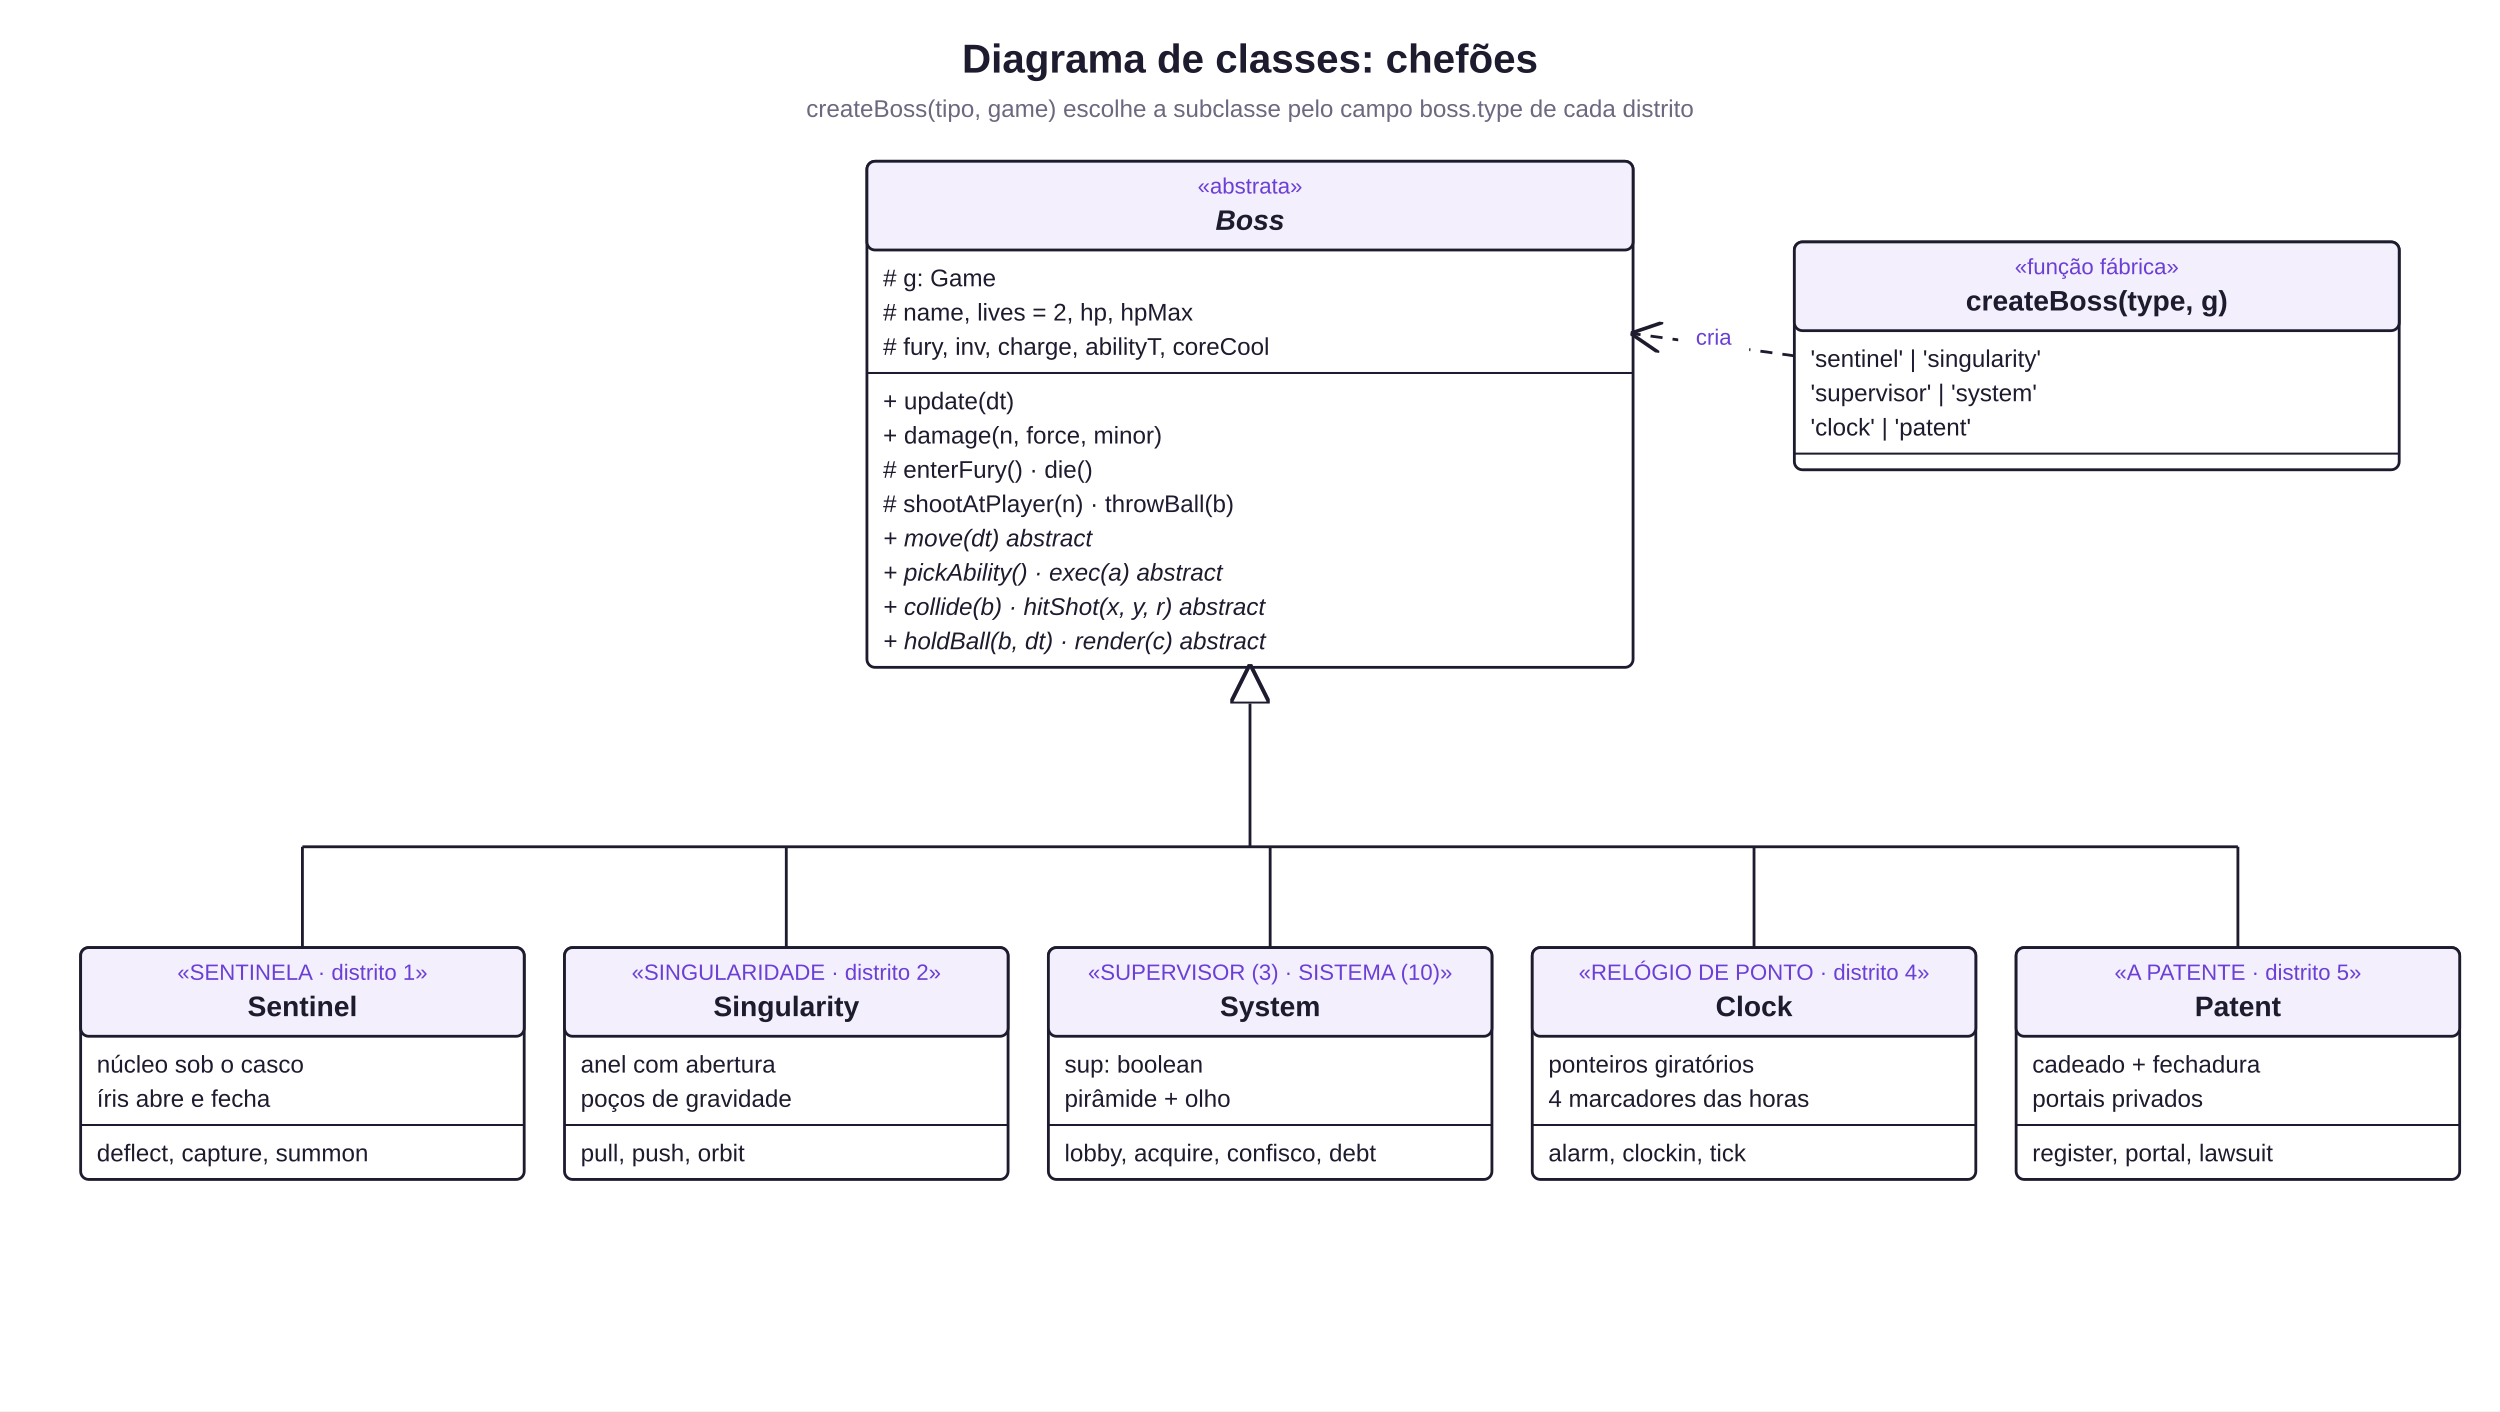
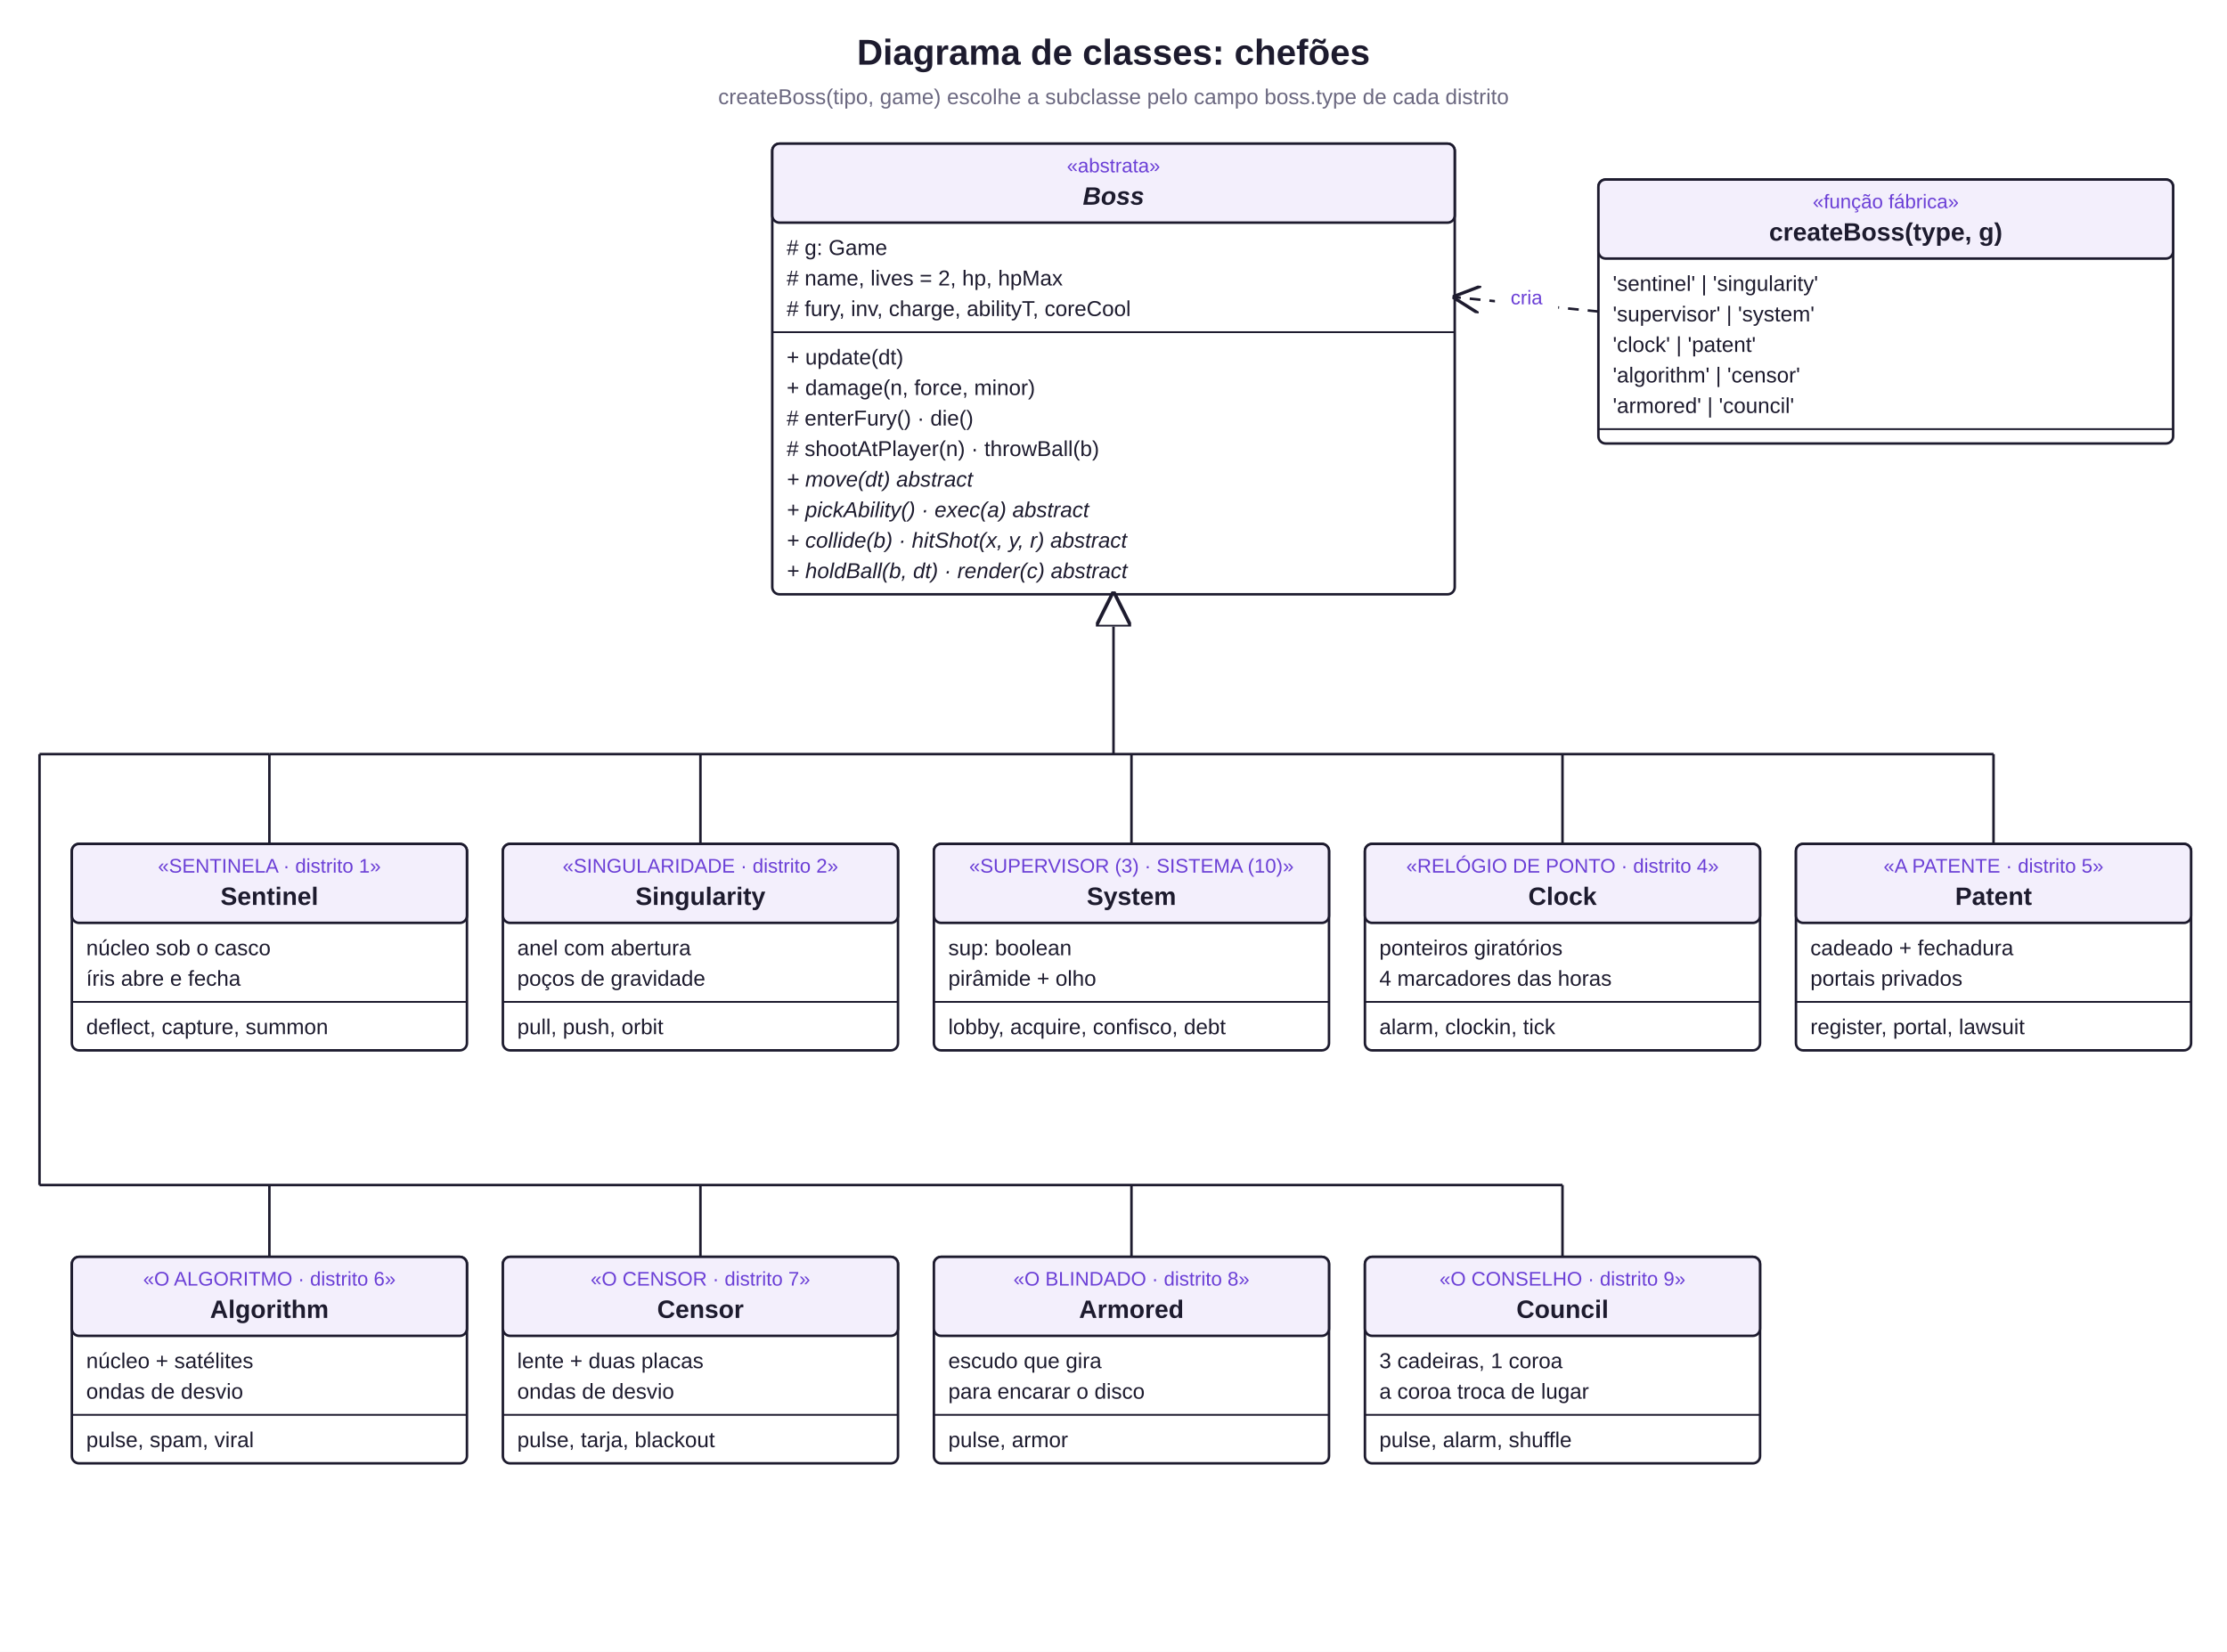
- <svg xmlns="http://www.w3.org/2000/svg" width="1240" height="700" viewBox="0 0 1240 700">
+ <svg xmlns="http://www.w3.org/2000/svg" width="1240" height="920" viewBox="0 0 1240 920">
  <defs>
    <marker id="tri" viewBox="0 0 12 12" refX="11" refY="6" markerWidth="14" markerHeight="14" orient="auto-start-reverse">
      <path d="M0,0 L12,6 L0,12 Z" fill="#fff" stroke="#1d1b2e" stroke-width="1.2" />
    </marker>
    <marker id="open" viewBox="0 0 12 12" refX="11" refY="6" markerWidth="11" markerHeight="11" orient="auto-start-reverse">
      <path d="M0,0 L12,6 L0,12" fill="none" stroke="#1d1b2e" stroke-width="1.4" />
    </marker>
    <marker id="dia" viewBox="0 0 16 10" refX="1" refY="5" markerWidth="18" markerHeight="12" orient="auto-start-reverse">
      <path d="M0,5 L8,0 L16,5 L8,10 Z" fill="#1d1b2e" />
    </marker>
  </defs>
  <rect width="100%" height="100%" fill="#ffffff" />
  <text x="620" y="36" font-family="Segoe UI, Arial, sans-serif" font-size="20" font-weight="700" fill="#1d1b2e" text-anchor="middle">Diagrama de classes: chefões</text>
  <text x="620" y="58" font-family="Segoe UI, Arial, sans-serif" font-size="12" font-weight="400" fill="#6b6880" text-anchor="middle">createBoss(tipo, game) escolhe a subclasse pelo campo boss.type de cada distrito</text>
  <rect x="430" y="80" width="380" height="251" rx="4" fill="#fff" stroke="#1d1b2e" stroke-width="1.4" />
  <rect x="430" y="80" width="380" height="44" rx="4" fill="#f3effc" stroke="#1d1b2e" stroke-width="1.4" />
  <text x="620" y="96" font-family="Segoe UI, Arial, sans-serif" font-size="11" font-weight="400" fill="#6b3fd6" text-anchor="middle">«abstrata»</text>
  <text x="620" y="114" font-family="Segoe UI, Arial, sans-serif" font-size="14" font-weight="700" fill="#1d1b2e" text-anchor="middle" font-style="italic">Boss</text>
  <line x1="430" y1="185" x2="810" y2="185" stroke="#1d1b2e" stroke-width="1" />
  <text x="438" y="142" font-family="Segoe UI, Arial, sans-serif" font-size="12" font-weight="400" fill="#1d1b2e" text-anchor="start"># g: Game</text>
  <text x="438" y="159" font-family="Segoe UI, Arial, sans-serif" font-size="12" font-weight="400" fill="#1d1b2e" text-anchor="start"># name, lives = 2, hp, hpMax</text>
  <text x="438" y="176" font-family="Segoe UI, Arial, sans-serif" font-size="12" font-weight="400" fill="#1d1b2e" text-anchor="start"># fury, inv, charge, abilityT, coreCool</text>
  <text x="438" y="203" font-family="Segoe UI, Arial, sans-serif" font-size="12" font-weight="400" fill="#1d1b2e" text-anchor="start">+ update(dt)</text>
  <text x="438" y="220" font-family="Segoe UI, Arial, sans-serif" font-size="12" font-weight="400" fill="#1d1b2e" text-anchor="start">+ damage(n, force, minor)</text>
  <text x="438" y="237" font-family="Segoe UI, Arial, sans-serif" font-size="12" font-weight="400" fill="#1d1b2e" text-anchor="start"># enterFury()  ·  die()</text>
  <text x="438" y="254" font-family="Segoe UI, Arial, sans-serif" font-size="12" font-weight="400" fill="#1d1b2e" text-anchor="start"># shootAtPlayer(n)  ·  throwBall(b)</text>
  <text x="438" y="271" font-family="Segoe UI, Arial, sans-serif" font-size="12" font-weight="400" fill="#1d1b2e" text-anchor="start" font-style="italic">+ move(dt)  abstract</text>
  <text x="438" y="288" font-family="Segoe UI, Arial, sans-serif" font-size="12" font-weight="400" fill="#1d1b2e" text-anchor="start" font-style="italic">+ pickAbility()  ·  exec(a)  abstract</text>
  <text x="438" y="305" font-family="Segoe UI, Arial, sans-serif" font-size="12" font-weight="400" fill="#1d1b2e" text-anchor="start" font-style="italic">+ collide(b)  ·  hitShot(x, y, r)  abstract</text>
  <text x="438" y="322" font-family="Segoe UI, Arial, sans-serif" font-size="12" font-weight="400" fill="#1d1b2e" text-anchor="start" font-style="italic">+ holdBall(b, dt)  ·  render(c)  abstract</text>
  <rect x="40" y="470" width="220" height="115" rx="4" fill="#fff" stroke="#1d1b2e" stroke-width="1.4" />
  <rect x="40" y="470" width="220" height="44" rx="4" fill="#f3effc" stroke="#1d1b2e" stroke-width="1.4" />
  <text x="150" y="486" font-family="Segoe UI, Arial, sans-serif" font-size="11" font-weight="400" fill="#6b3fd6" text-anchor="middle">«SENTINELA · distrito 1»</text>
  <text x="150" y="504" font-family="Segoe UI, Arial, sans-serif" font-size="14" font-weight="700" fill="#1d1b2e" text-anchor="middle">Sentinel</text>
  <line x1="40" y1="558" x2="260" y2="558" stroke="#1d1b2e" stroke-width="1" />
  <text x="48" y="532" font-family="Segoe UI, Arial, sans-serif" font-size="12" font-weight="400" fill="#1d1b2e" text-anchor="start">núcleo sob o casco</text>
  <text x="48" y="549" font-family="Segoe UI, Arial, sans-serif" font-size="12" font-weight="400" fill="#1d1b2e" text-anchor="start">íris abre e fecha</text>
  <text x="48" y="576" font-family="Segoe UI, Arial, sans-serif" font-size="12" font-weight="400" fill="#1d1b2e" text-anchor="start">deflect, capture, summon</text>
  <rect x="280" y="470" width="220" height="115" rx="4" fill="#fff" stroke="#1d1b2e" stroke-width="1.4" />
  <rect x="280" y="470" width="220" height="44" rx="4" fill="#f3effc" stroke="#1d1b2e" stroke-width="1.4" />
  <text x="390" y="486" font-family="Segoe UI, Arial, sans-serif" font-size="11" font-weight="400" fill="#6b3fd6" text-anchor="middle">«SINGULARIDADE · distrito 2»</text>
  <text x="390" y="504" font-family="Segoe UI, Arial, sans-serif" font-size="14" font-weight="700" fill="#1d1b2e" text-anchor="middle">Singularity</text>
  <line x1="280" y1="558" x2="500" y2="558" stroke="#1d1b2e" stroke-width="1" />
  <text x="288" y="532" font-family="Segoe UI, Arial, sans-serif" font-size="12" font-weight="400" fill="#1d1b2e" text-anchor="start">anel com abertura</text>
  <text x="288" y="549" font-family="Segoe UI, Arial, sans-serif" font-size="12" font-weight="400" fill="#1d1b2e" text-anchor="start">poços de gravidade</text>
  <text x="288" y="576" font-family="Segoe UI, Arial, sans-serif" font-size="12" font-weight="400" fill="#1d1b2e" text-anchor="start">pull, push, orbit</text>
  <rect x="520" y="470" width="220" height="115" rx="4" fill="#fff" stroke="#1d1b2e" stroke-width="1.4" />
  <rect x="520" y="470" width="220" height="44" rx="4" fill="#f3effc" stroke="#1d1b2e" stroke-width="1.4" />
  <text x="630" y="486" font-family="Segoe UI, Arial, sans-serif" font-size="11" font-weight="400" fill="#6b3fd6" text-anchor="middle">«SUPERVISOR (3) · SISTEMA (10)»</text>
  <text x="630" y="504" font-family="Segoe UI, Arial, sans-serif" font-size="14" font-weight="700" fill="#1d1b2e" text-anchor="middle">System</text>
  <line x1="520" y1="558" x2="740" y2="558" stroke="#1d1b2e" stroke-width="1" />
  <text x="528" y="532" font-family="Segoe UI, Arial, sans-serif" font-size="12" font-weight="400" fill="#1d1b2e" text-anchor="start">sup: boolean</text>
  <text x="528" y="549" font-family="Segoe UI, Arial, sans-serif" font-size="12" font-weight="400" fill="#1d1b2e" text-anchor="start">pirâmide + olho</text>
  <text x="528" y="576" font-family="Segoe UI, Arial, sans-serif" font-size="12" font-weight="400" fill="#1d1b2e" text-anchor="start">lobby, acquire, confisco, debt</text>
  <rect x="760" y="470" width="220" height="115" rx="4" fill="#fff" stroke="#1d1b2e" stroke-width="1.4" />
  <rect x="760" y="470" width="220" height="44" rx="4" fill="#f3effc" stroke="#1d1b2e" stroke-width="1.4" />
  <text x="870" y="486" font-family="Segoe UI, Arial, sans-serif" font-size="11" font-weight="400" fill="#6b3fd6" text-anchor="middle">«RELÓGIO DE PONTO · distrito 4»</text>
  <text x="870" y="504" font-family="Segoe UI, Arial, sans-serif" font-size="14" font-weight="700" fill="#1d1b2e" text-anchor="middle">Clock</text>
  <line x1="760" y1="558" x2="980" y2="558" stroke="#1d1b2e" stroke-width="1" />
  <text x="768" y="532" font-family="Segoe UI, Arial, sans-serif" font-size="12" font-weight="400" fill="#1d1b2e" text-anchor="start">ponteiros giratórios</text>
  <text x="768" y="549" font-family="Segoe UI, Arial, sans-serif" font-size="12" font-weight="400" fill="#1d1b2e" text-anchor="start">4 marcadores das horas</text>
  <text x="768" y="576" font-family="Segoe UI, Arial, sans-serif" font-size="12" font-weight="400" fill="#1d1b2e" text-anchor="start">alarm, clockin, tick</text>
  <rect x="1000" y="470" width="220" height="115" rx="4" fill="#fff" stroke="#1d1b2e" stroke-width="1.4" />
  <rect x="1000" y="470" width="220" height="44" rx="4" fill="#f3effc" stroke="#1d1b2e" stroke-width="1.4" />
  <text x="1110" y="486" font-family="Segoe UI, Arial, sans-serif" font-size="11" font-weight="400" fill="#6b3fd6" text-anchor="middle">«A PATENTE · distrito 5»</text>
  <text x="1110" y="504" font-family="Segoe UI, Arial, sans-serif" font-size="14" font-weight="700" fill="#1d1b2e" text-anchor="middle">Patent</text>
  <line x1="1000" y1="558" x2="1220" y2="558" stroke="#1d1b2e" stroke-width="1" />
  <text x="1008" y="532" font-family="Segoe UI, Arial, sans-serif" font-size="12" font-weight="400" fill="#1d1b2e" text-anchor="start">cadeado + fechadura</text>
  <text x="1008" y="549" font-family="Segoe UI, Arial, sans-serif" font-size="12" font-weight="400" fill="#1d1b2e" text-anchor="start">portais privados</text>
  <text x="1008" y="576" font-family="Segoe UI, Arial, sans-serif" font-size="12" font-weight="400" fill="#1d1b2e" text-anchor="start">register, portal, lawsuit</text>
+   <rect x="40" y="700" width="220" height="115" rx="4" fill="#fff" stroke="#1d1b2e" stroke-width="1.4" />
+   <rect x="40" y="700" width="220" height="44" rx="4" fill="#f3effc" stroke="#1d1b2e" stroke-width="1.4" />
+   <text x="150" y="716" font-family="Segoe UI, Arial, sans-serif" font-size="11" font-weight="400" fill="#6b3fd6" text-anchor="middle">«O ALGORITMO · distrito 6»</text>
+   <text x="150" y="734" font-family="Segoe UI, Arial, sans-serif" font-size="14" font-weight="700" fill="#1d1b2e" text-anchor="middle">Algorithm</text>
+   <line x1="40" y1="788" x2="260" y2="788" stroke="#1d1b2e" stroke-width="1" />
+   <text x="48" y="762" font-family="Segoe UI, Arial, sans-serif" font-size="12" font-weight="400" fill="#1d1b2e" text-anchor="start">núcleo + satélites</text>
+   <text x="48" y="779" font-family="Segoe UI, Arial, sans-serif" font-size="12" font-weight="400" fill="#1d1b2e" text-anchor="start">ondas de desvio</text>
+   <text x="48" y="806" font-family="Segoe UI, Arial, sans-serif" font-size="12" font-weight="400" fill="#1d1b2e" text-anchor="start">pulse, spam, viral</text>
+   <rect x="280" y="700" width="220" height="115" rx="4" fill="#fff" stroke="#1d1b2e" stroke-width="1.4" />
+   <rect x="280" y="700" width="220" height="44" rx="4" fill="#f3effc" stroke="#1d1b2e" stroke-width="1.4" />
+   <text x="390" y="716" font-family="Segoe UI, Arial, sans-serif" font-size="11" font-weight="400" fill="#6b3fd6" text-anchor="middle">«O CENSOR · distrito 7»</text>
+   <text x="390" y="734" font-family="Segoe UI, Arial, sans-serif" font-size="14" font-weight="700" fill="#1d1b2e" text-anchor="middle">Censor</text>
+   <line x1="280" y1="788" x2="500" y2="788" stroke="#1d1b2e" stroke-width="1" />
+   <text x="288" y="762" font-family="Segoe UI, Arial, sans-serif" font-size="12" font-weight="400" fill="#1d1b2e" text-anchor="start">lente + duas placas</text>
+   <text x="288" y="779" font-family="Segoe UI, Arial, sans-serif" font-size="12" font-weight="400" fill="#1d1b2e" text-anchor="start">ondas de desvio</text>
+   <text x="288" y="806" font-family="Segoe UI, Arial, sans-serif" font-size="12" font-weight="400" fill="#1d1b2e" text-anchor="start">pulse, tarja, blackout</text>
+   <rect x="520" y="700" width="220" height="115" rx="4" fill="#fff" stroke="#1d1b2e" stroke-width="1.4" />
+   <rect x="520" y="700" width="220" height="44" rx="4" fill="#f3effc" stroke="#1d1b2e" stroke-width="1.4" />
+   <text x="630" y="716" font-family="Segoe UI, Arial, sans-serif" font-size="11" font-weight="400" fill="#6b3fd6" text-anchor="middle">«O BLINDADO · distrito 8»</text>
+   <text x="630" y="734" font-family="Segoe UI, Arial, sans-serif" font-size="14" font-weight="700" fill="#1d1b2e" text-anchor="middle">Armored</text>
+   <line x1="520" y1="788" x2="740" y2="788" stroke="#1d1b2e" stroke-width="1" />
+   <text x="528" y="762" font-family="Segoe UI, Arial, sans-serif" font-size="12" font-weight="400" fill="#1d1b2e" text-anchor="start">escudo que gira</text>
+   <text x="528" y="779" font-family="Segoe UI, Arial, sans-serif" font-size="12" font-weight="400" fill="#1d1b2e" text-anchor="start">para encarar o disco</text>
+   <text x="528" y="806" font-family="Segoe UI, Arial, sans-serif" font-size="12" font-weight="400" fill="#1d1b2e" text-anchor="start">pulse, armor</text>
+   <rect x="760" y="700" width="220" height="115" rx="4" fill="#fff" stroke="#1d1b2e" stroke-width="1.4" />
+   <rect x="760" y="700" width="220" height="44" rx="4" fill="#f3effc" stroke="#1d1b2e" stroke-width="1.4" />
+   <text x="870" y="716" font-family="Segoe UI, Arial, sans-serif" font-size="11" font-weight="400" fill="#6b3fd6" text-anchor="middle">«O CONSELHO · distrito 9»</text>
+   <text x="870" y="734" font-family="Segoe UI, Arial, sans-serif" font-size="14" font-weight="700" fill="#1d1b2e" text-anchor="middle">Council</text>
+   <line x1="760" y1="788" x2="980" y2="788" stroke="#1d1b2e" stroke-width="1" />
+   <text x="768" y="762" font-family="Segoe UI, Arial, sans-serif" font-size="12" font-weight="400" fill="#1d1b2e" text-anchor="start">3 cadeiras, 1 coroa</text>
+   <text x="768" y="779" font-family="Segoe UI, Arial, sans-serif" font-size="12" font-weight="400" fill="#1d1b2e" text-anchor="start">a coroa troca de lugar</text>
+   <text x="768" y="806" font-family="Segoe UI, Arial, sans-serif" font-size="12" font-weight="400" fill="#1d1b2e" text-anchor="start">pulse, alarm, shuffle</text>
  <line x1="150" y1="420" x2="1110" y2="420" stroke="#1d1b2e" stroke-width="1.4" />
+   <line x1="22" y1="420" x2="150" y2="420" stroke="#1d1b2e" stroke-width="1.4" />
+   <line x1="22" y1="420" x2="22" y2="660" stroke="#1d1b2e" stroke-width="1.4" />
+   <line x1="22" y1="660" x2="870" y2="660" stroke="#1d1b2e" stroke-width="1.4" />
  <path d="M620,420 L620,331" fill="none" stroke="#1d1b2e" stroke-width="1.4" marker-end="url(#tri)" />
  <line x1="150" y1="420" x2="150" y2="470" stroke="#1d1b2e" stroke-width="1.4" />
  <line x1="390" y1="420" x2="390" y2="470" stroke="#1d1b2e" stroke-width="1.4" />
  <line x1="630" y1="420" x2="630" y2="470" stroke="#1d1b2e" stroke-width="1.4" />
  <line x1="870" y1="420" x2="870" y2="470" stroke="#1d1b2e" stroke-width="1.4" />
  <line x1="1110" y1="420" x2="1110" y2="470" stroke="#1d1b2e" stroke-width="1.4" />
-   <rect x="890" y="120" width="300" height="113" rx="4" fill="#fff" stroke="#1d1b2e" stroke-width="1.4" />
-   <rect x="890" y="120" width="300" height="44" rx="4" fill="#f3effc" stroke="#1d1b2e" stroke-width="1.4" />
-   <text x="1040" y="136" font-family="Segoe UI, Arial, sans-serif" font-size="11" font-weight="400" fill="#6b3fd6" text-anchor="middle">«função fábrica»</text>
-   <text x="1040" y="154" font-family="Segoe UI, Arial, sans-serif" font-size="14" font-weight="700" fill="#1d1b2e" text-anchor="middle">createBoss(type, g)</text>
-   <line x1="890" y1="225" x2="1190" y2="225" stroke="#1d1b2e" stroke-width="1" />
-   <text x="898" y="182" font-family="Segoe UI, Arial, sans-serif" font-size="12" font-weight="400" fill="#1d1b2e" text-anchor="start">'sentinel' | 'singularity'</text>
-   <text x="898" y="199" font-family="Segoe UI, Arial, sans-serif" font-size="12" font-weight="400" fill="#1d1b2e" text-anchor="start">'supervisor' | 'system'</text>
-   <text x="898" y="216" font-family="Segoe UI, Arial, sans-serif" font-size="12" font-weight="400" fill="#1d1b2e" text-anchor="start">'clock' | 'patent'</text>
-   <path d="M890,176.5 L810,165.5" fill="none" stroke="#1d1b2e" stroke-width="1.4" stroke-dasharray="6 5" marker-end="url(#open)" />
-   <rect x="832.4" y="158" width="35.2" height="17" fill="#fff" />
-   <text x="850" y="171" font-family="Segoe UI, Arial, sans-serif" font-size="11" font-weight="400" fill="#6b3fd6" text-anchor="middle">cria</text>
+   <line x1="150" y1="660" x2="150" y2="700" stroke="#1d1b2e" stroke-width="1.4" />
+   <line x1="390" y1="660" x2="390" y2="700" stroke="#1d1b2e" stroke-width="1.4" />
+   <line x1="630" y1="660" x2="630" y2="700" stroke="#1d1b2e" stroke-width="1.4" />
+   <line x1="870" y1="660" x2="870" y2="700" stroke="#1d1b2e" stroke-width="1.4" />
+   <rect x="890" y="100" width="320" height="147" rx="4" fill="#fff" stroke="#1d1b2e" stroke-width="1.4" />
+   <rect x="890" y="100" width="320" height="44" rx="4" fill="#f3effc" stroke="#1d1b2e" stroke-width="1.4" />
+   <text x="1050" y="116" font-family="Segoe UI, Arial, sans-serif" font-size="11" font-weight="400" fill="#6b3fd6" text-anchor="middle">«função fábrica»</text>
+   <text x="1050" y="134" font-family="Segoe UI, Arial, sans-serif" font-size="14" font-weight="700" fill="#1d1b2e" text-anchor="middle">createBoss(type, g)</text>
+   <line x1="890" y1="239" x2="1210" y2="239" stroke="#1d1b2e" stroke-width="1" />
+   <text x="898" y="162" font-family="Segoe UI, Arial, sans-serif" font-size="12" font-weight="400" fill="#1d1b2e" text-anchor="start">'sentinel' | 'singularity'</text>
+   <text x="898" y="179" font-family="Segoe UI, Arial, sans-serif" font-size="12" font-weight="400" fill="#1d1b2e" text-anchor="start">'supervisor' | 'system'</text>
+   <text x="898" y="196" font-family="Segoe UI, Arial, sans-serif" font-size="12" font-weight="400" fill="#1d1b2e" text-anchor="start">'clock' | 'patent'</text>
+   <text x="898" y="213" font-family="Segoe UI, Arial, sans-serif" font-size="12" font-weight="400" fill="#1d1b2e" text-anchor="start">'algorithm' | 'censor'</text>
+   <text x="898" y="230" font-family="Segoe UI, Arial, sans-serif" font-size="12" font-weight="400" fill="#1d1b2e" text-anchor="start">'armored' | 'council'</text>
+   <path d="M890,173.5 L810,165.5" fill="none" stroke="#1d1b2e" stroke-width="1.4" stroke-dasharray="6 5" marker-end="url(#open)" />
+   <rect x="832.4" y="156.5" width="35.2" height="17" fill="#fff" />
+   <text x="850" y="169.5" font-family="Segoe UI, Arial, sans-serif" font-size="11" font-weight="400" fill="#6b3fd6" text-anchor="middle">cria</text>
</svg>
